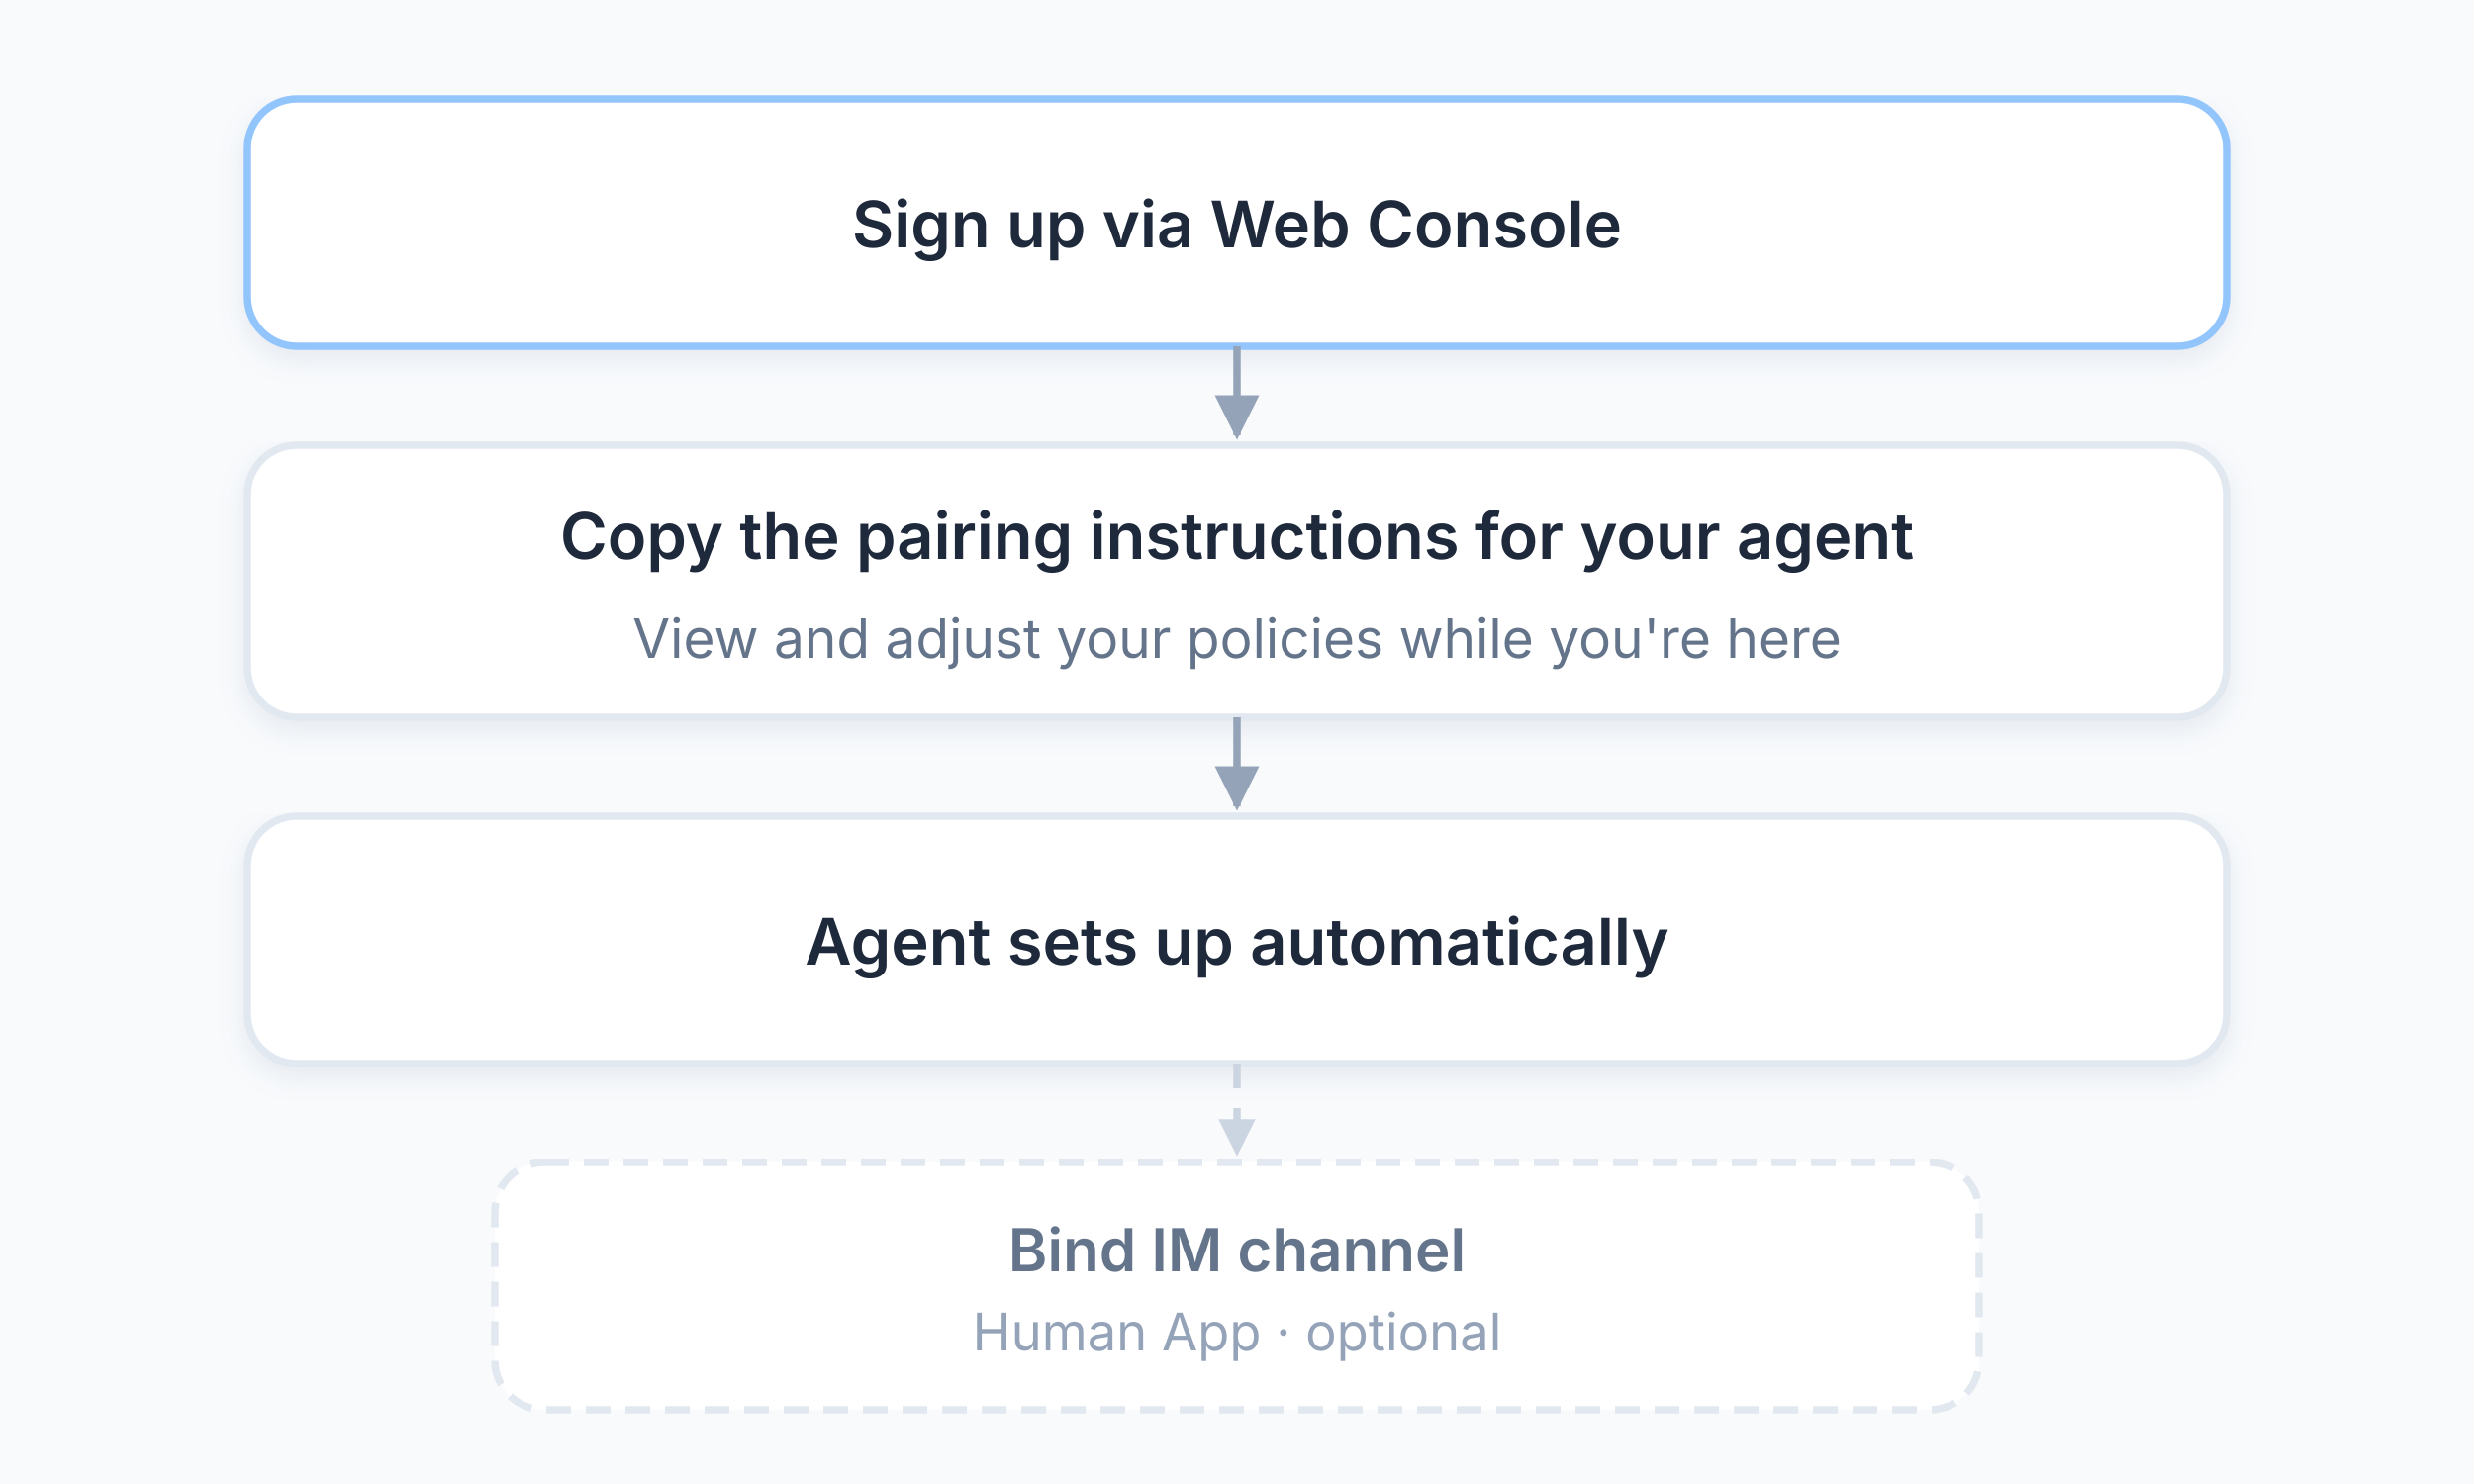
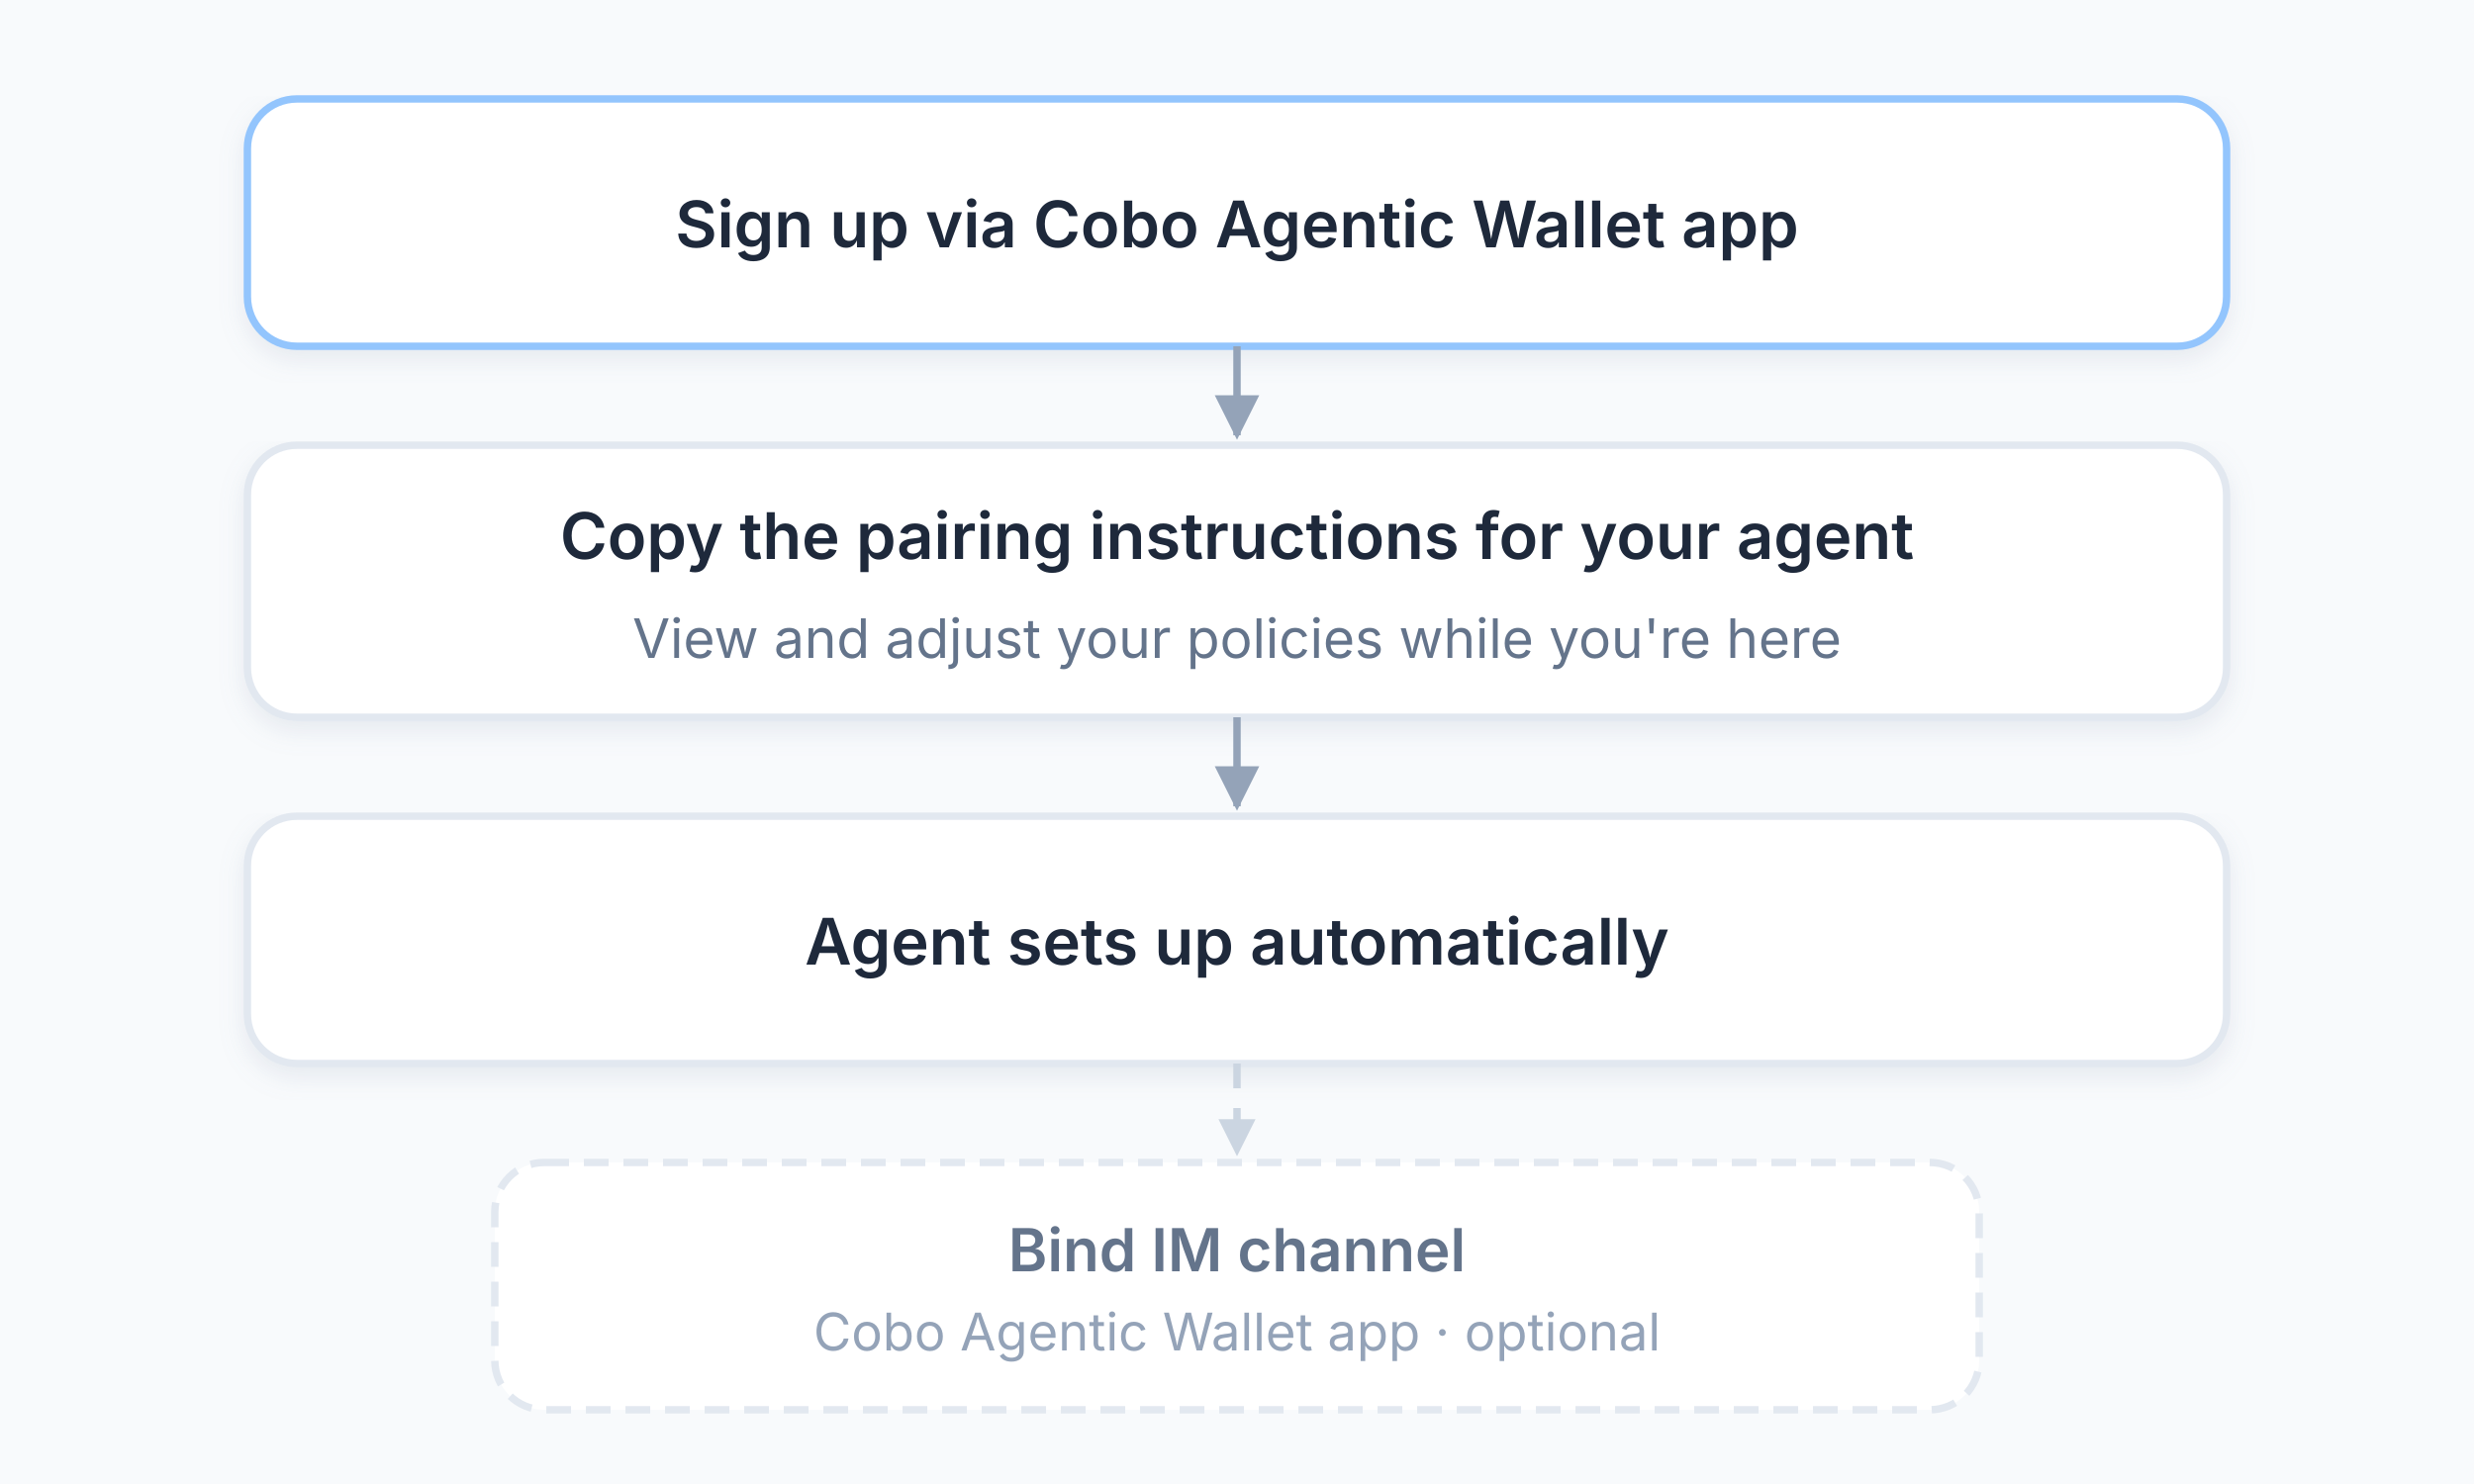
<svg xmlns="http://www.w3.org/2000/svg" viewBox="0 0 500 300" width="500" height="300">
  <defs>
    <filter id="s" x="-5%" y="-5%" width="115%" height="120%">
      <feDropShadow dx="0" dy="2" stdDeviation="2.5" flood-color="#94A3B8" flood-opacity="0.18" />
    </filter>
    <marker id="a" viewBox="0 0 10 10" refX="9" refY="5" markerWidth="6" markerHeight="6" orient="auto">
      <path d="M0,0 L10,5 L0,10 Z" fill="#94A3B8" />
    </marker>
    <marker id="ag" viewBox="0 0 10 10" refX="9" refY="5" markerWidth="5" markerHeight="5" orient="auto">
      <path d="M0,0 L10,5 L0,10 Z" fill="#CBD5E1" />
    </marker>
  </defs>
  <rect width="500" height="300" fill="#F8FAFC" />
  <rect x="50" y="20" width="400" height="50" rx="10" fill="white" stroke="#93C5FD" stroke-width="1.5" filter="url(#s)" />
-   <text font-family="system-ui,-apple-system,sans-serif" text-anchor="middle" x="250" y="50" font-size="13" font-weight="600" fill="#1E293B">Sign up via Web Console</text>
+   <text font-family="system-ui,-apple-system,sans-serif" text-anchor="middle" x="250" y="50" font-size="13" font-weight="600" fill="#1E293B">Sign up via Cobo Agentic Wallet app</text>
  <line x1="250" y1="70" x2="250" y2="88" stroke="#94A3B8" stroke-width="1.5" marker-end="url(#a)" />
  <rect x="50" y="90" width="400" height="55" rx="10" fill="white" stroke="#E2E8F0" stroke-width="1.5" filter="url(#s)" />
  <text font-family="system-ui,-apple-system,sans-serif" text-anchor="middle" x="250" y="113" font-size="13" font-weight="600" fill="#1E293B">Copy the pairing instructions for your agent</text>
  <text font-family="system-ui,-apple-system,sans-serif" text-anchor="middle" x="250" y="133" font-size="11" fill="#64748B">View and adjust your policies while you're here</text>
  <line x1="250" y1="145" x2="250" y2="163" stroke="#94A3B8" stroke-width="1.5" marker-end="url(#a)" />
  <rect x="50" y="165" width="400" height="50" rx="10" fill="white" stroke="#E2E8F0" stroke-width="1.5" filter="url(#s)" />
  <text font-family="system-ui,-apple-system,sans-serif" text-anchor="middle" x="250" y="195" font-size="13" font-weight="600" fill="#1E293B">Agent sets up automatically</text>
  <line x1="250" y1="215" x2="250" y2="233" stroke="#CBD5E1" stroke-width="1.5" stroke-dasharray="5,4" marker-end="url(#ag)" />
  <rect x="100" y="235" width="300" height="50" rx="10" fill="white" stroke="#E2E8F0" stroke-width="1.5" stroke-dasharray="5,3" />
  <text font-family="system-ui,-apple-system,sans-serif" text-anchor="middle" x="250" y="257" font-size="12" font-weight="600" fill="#64748B">Bind IM channel</text>
-   <text font-family="system-ui,-apple-system,sans-serif" text-anchor="middle" x="250" y="273" font-size="10.5" fill="#94A3B8">Human App · optional</text>
+   <text font-family="system-ui,-apple-system,sans-serif" text-anchor="middle" x="250" y="273" font-size="10.5" fill="#94A3B8">Cobo Agentic Wallet app · optional</text>
</svg>
